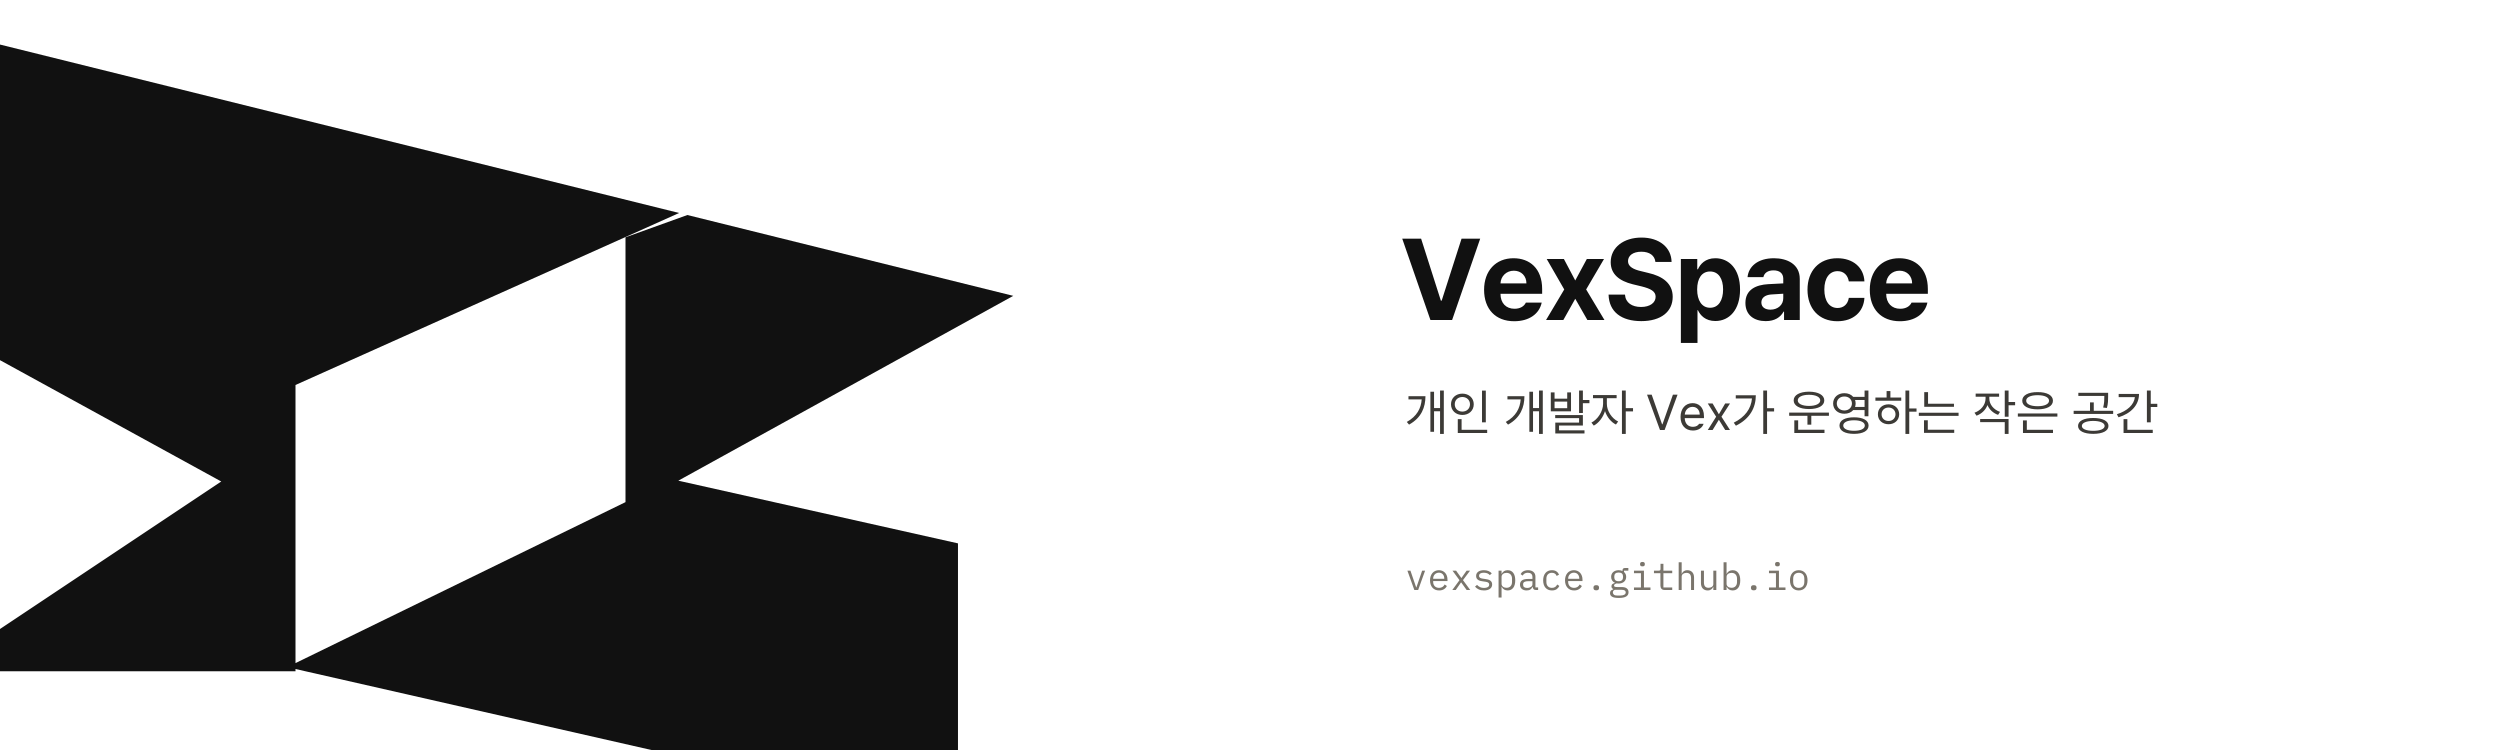
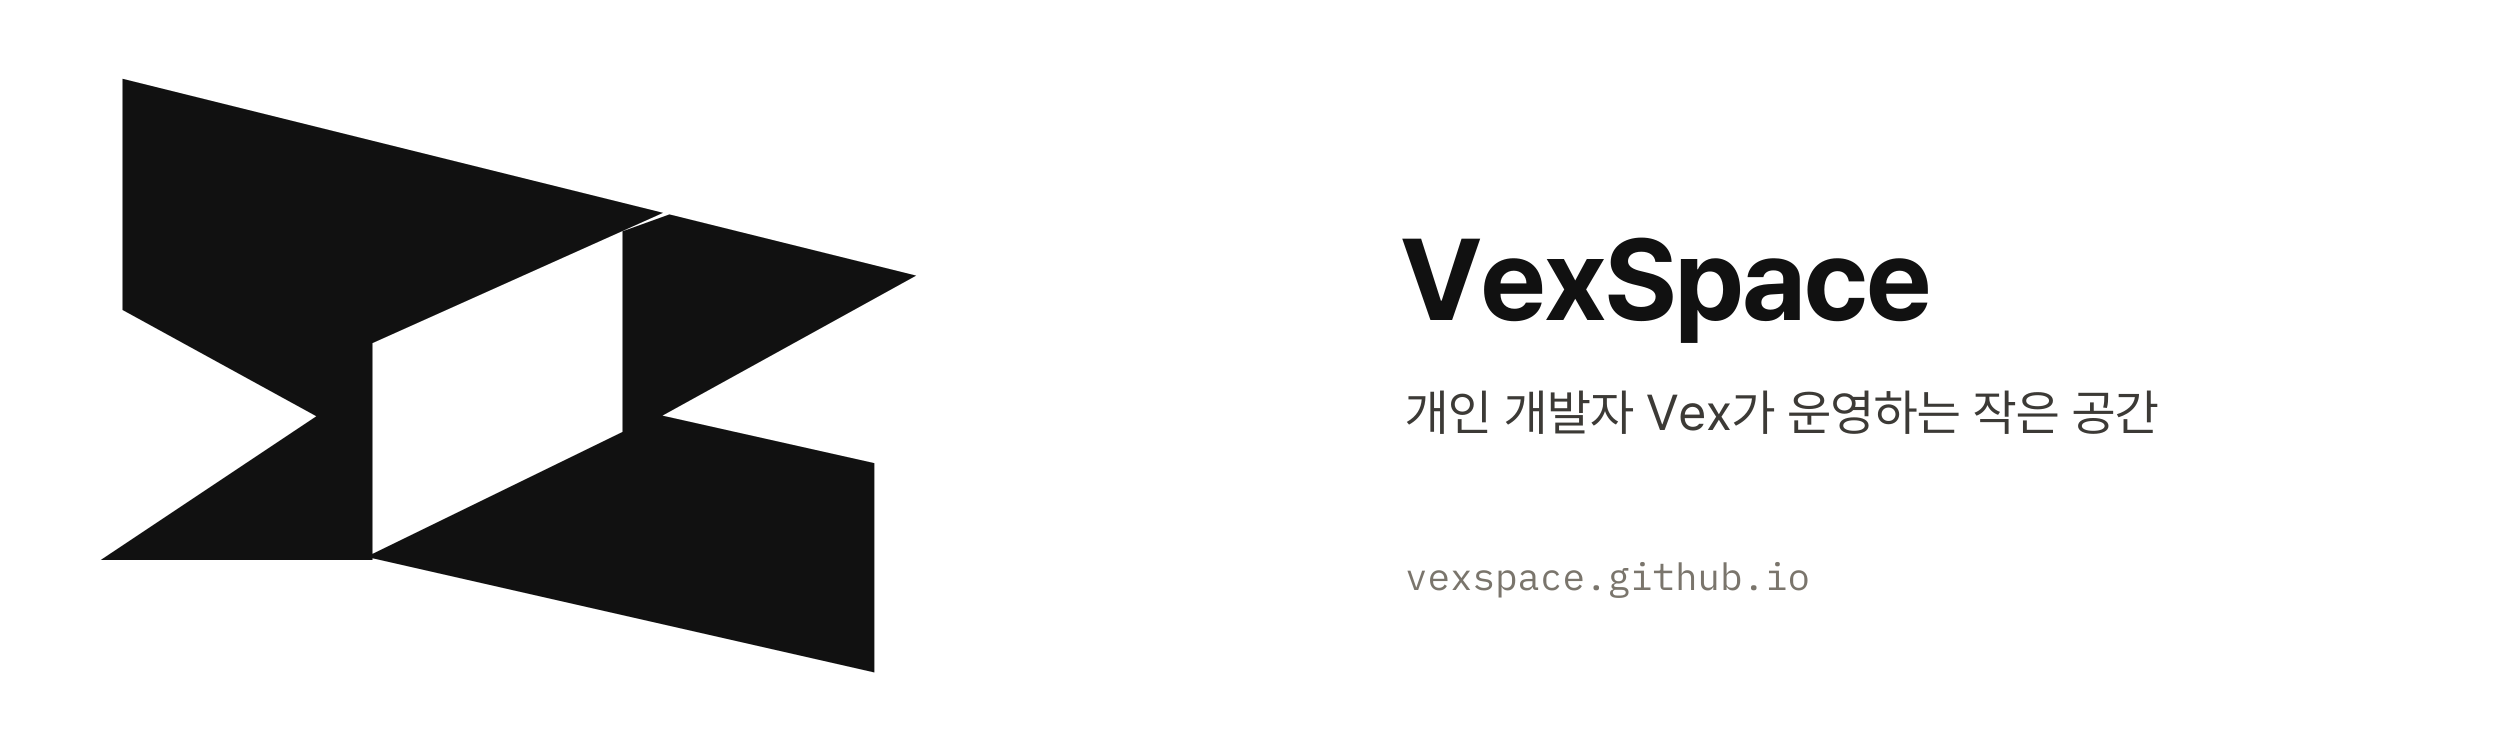
<svg xmlns="http://www.w3.org/2000/svg" width="1000" height="300" viewBox="0 0 1000 300">
  <defs>
    <clipPath id="r">
      <rect width="1000" height="300" rx="8" />
    </clipPath>
  </defs>
  <g clip-path="url(#r)">
-     <path transform="translate(-60 -78) scale(3.3)" fill="#111111" d="M14 28L100.5 49.452L54 70.3L54 105L10.5 105L45 82L14 65ZM94 52.4L101.5 49.7L141 59.496L100.4 81.9L134.3 89.5L134.3 123L53 104.5L94 84.5Z" />
+     <path transform="translate(14 -38.5) scale(2.5)" fill="#111111" d="M14 28L100.5 49.452L54 70.3L54 105L10.5 105L45 82L14 65ZM94 52.4L101.5 49.7L141 59.496L100.4 81.9L134.3 89.5L134.3 123L53 104.5L94 84.5Z" />
    <path fill="#111111" d="M568.445 95.477H560.898L572.174 128.0H580.844L592.074 95.477H584.617L576.666 120.273H576.352ZM605.674 128.494C611.693 128.494 615.736 125.529 616.68 121.037H610.346C609.672 122.52 608.055 123.508 605.809 123.508C602.395 123.508 600.193 121.217 600.193 117.533H616.859V115.646C616.859 107.336 611.828 103.293 605.404 103.293C598.262 103.293 593.635 108.369 593.635 115.916C593.635 123.643 598.217 128.494 605.674 128.494ZM600.193 113.355C600.306 110.548 602.484 108.279 605.539 108.279C608.504 108.279 610.57 110.391 610.57 113.355ZM625.562 103.607H618.689L625.697 115.781L618.42 128.0H625.338L630.1 119.51L634.951 128.0H641.779L634.457 115.781L641.6 103.607H634.727L630.1 112.188ZM662.162 104.775H668.631C668.541 99.025 663.779 95.027 656.592 95.027C649.494 95.027 644.283 98.936 644.283 104.865C644.283 109.627 647.652 112.367 653.133 113.715L656.682 114.568C660.23 115.467 662.252 116.5 662.252 118.701C662.252 121.127 659.961 122.789 656.412 122.789C652.818 122.789 650.213 121.127 649.988 117.848H643.43C643.609 124.811 648.641 128.449 656.502 128.449C664.408 128.449 669.08 124.676 669.08 118.701C669.08 113.266 664.902 110.436 659.332 109.178L656.412 108.459C653.627 107.83 651.156 106.752 651.201 104.416C651.246 102.26 653.133 100.688 656.547 100.688C659.826 100.688 661.893 102.215 662.162 104.775ZM672.348 137.164H678.996V124.092H679.176C680.119 126.113 682.141 128.404 686.139 128.404C691.709 128.404 696.021 123.957 696.021 115.826C696.021 107.471 691.529 103.293 686.139 103.293C682.051 103.293 680.074 105.719 679.176 107.695H678.906V103.607H672.348ZM678.861 115.781C678.861 111.379 680.703 108.594 684.027 108.594C687.441 108.594 689.238 111.514 689.238 115.781C689.238 120.094 687.441 123.104 684.027 123.104C680.748 123.104 678.861 120.184 678.861 115.781ZM698.166 121.172C698.166 126.023 701.625 128.449 706.297 128.449C709.936 128.449 712.227 126.877 713.439 124.631H713.619V128.0H719.908V111.559C719.908 105.674 714.877 103.293 709.576 103.293C703.107 103.293 699.424 106.617 699.02 110.84H705.354C705.713 109.178 707.15 108.145 709.396 108.145C711.867 108.145 713.26 109.357 713.305 111.379V113.355C712.271 113.4 708.992 113.558 707.24 113.67C702.568 113.939 698.166 115.736 698.166 121.172ZM704.545 120.992C704.545 119.105 706.027 118.027 708.318 117.803C709.464 117.69 712.294 117.533 713.305 117.488V119.285C713.35 121.846 711.193 123.867 708.184 123.867C706.072 123.867 704.545 122.879 704.545 120.992ZM734.945 128.494C741.414 128.494 745.457 124.676 745.771 119.15H739.527C739.123 121.756 737.371 123.193 735.035 123.193C731.801 123.193 729.734 120.498 729.734 115.781C729.734 111.154 731.846 108.459 735.035 108.459C737.551 108.459 739.123 110.121 739.527 112.547H745.771C745.502 106.977 741.234 103.293 734.945 103.293C727.533 103.293 722.996 108.414 722.996 115.871C722.996 123.328 727.488 128.494 734.945 128.494ZM759.955 128.494C765.975 128.494 770.018 125.529 770.961 121.037H764.627C763.953 122.52 762.336 123.508 760.09 123.508C756.676 123.508 754.475 121.217 754.475 117.533H771.141V115.646C771.141 107.336 766.109 103.293 759.686 103.293C752.543 103.293 747.916 108.369 747.916 115.916C747.916 123.643 752.498 128.494 759.955 128.494ZM754.475 113.355C754.587 110.548 756.766 108.279 759.82 108.279C762.785 108.279 764.852 110.391 764.852 113.355Z" />
    <path fill="#3c3a36" d="M577.527 156.219H576.023V163.23H573.621V156.688H572.156V172.723H573.621V164.5H576.023V173.582H577.527ZM570.184 158.484H563.387V159.754H568.68C568.426 163.348 566.756 166.531 562.723 168.777L563.621 169.852C568.621 167.078 570.164 162.898 570.184 158.484ZM594.324 156.238H592.801V168.934H594.324ZM594.871 171.922H584.637V167.645H583.113V173.211H594.871ZM584.949 157.449C582.352 157.449 580.398 159.207 580.398 161.707C580.398 164.246 582.352 165.984 584.949 165.984C587.547 165.984 589.5 164.246 589.5 161.707C589.5 159.207 587.547 157.449 584.949 157.449ZM584.949 158.797C586.668 158.797 587.996 160.008 587.996 161.707C587.996 163.445 586.668 164.637 584.949 164.637C583.191 164.637 581.883 163.445 581.902 161.707C581.883 160.008 583.191 158.797 584.949 158.797ZM617.117 156.219H615.613V163.23H613.211V156.688H611.746V172.723H613.211V164.5H615.613V173.582H617.117ZM609.773 158.484H602.977V159.754H608.27C608.016 163.348 606.346 166.531 602.312 168.777L603.211 169.852C608.211 167.078 609.754 162.898 609.773 158.484ZM621.824 156.961H620.32V164.52H628.406V156.961H626.883V159.461H621.824ZM621.824 163.27V160.652H626.883V163.27ZM633.152 156.219H631.629V165.203H633.152V161.277H635.77V159.988H633.152ZM633.152 166.023H622.078V167.254H631.629V169.051H622.117V173.387H633.797V172.137H623.621V170.223H633.152ZM642.742 161.551V159.285H646.648V158.016H637.195V159.285H641.238V161.551C641.219 164.52 639.07 167.82 636.57 169.031L637.508 170.242C639.451 169.246 641.199 167.0 642.0 164.441C642.771 166.795 644.422 168.865 646.375 169.812L647.254 168.602C644.734 167.41 642.723 164.344 642.742 161.551ZM650.301 156.219H648.777V173.582H650.301V164.559H653.211V163.25H650.301ZM660.672 157.859H658.816L663.992 172.0H665.848L671.023 157.859H669.168L664.988 169.715H664.832ZM677.176 172.215C679.363 172.215 680.926 171.121 681.434 169.52H679.637C679.246 170.184 678.445 170.73 677.176 170.73C675.281 170.73 673.973 169.5 673.895 167.254H681.59V166.551C681.59 162.625 679.246 161.258 677.02 161.258C674.129 161.258 672.215 163.523 672.215 166.785C672.215 170.047 674.109 172.215 677.176 172.215ZM673.914 165.828C674.012 164.188 675.184 162.742 677.02 162.742C678.758 162.742 679.891 164.051 679.891 165.828ZM685.047 161.395H683.113L686.453 166.688L683.113 172.0H685.047L687.547 167.898L690.086 172.0H692.0L688.582 166.688L692.0 161.395H690.066L687.547 165.711ZM706.824 156.219H705.301V173.582H706.824V164.578H709.637V163.289H706.824ZM702.332 158.094H694.305V159.383H700.789C700.438 163.494 697.996 166.834 693.504 169.07L694.363 170.281C700.027 167.488 702.332 163.016 702.332 158.094ZM731.57 165.047H715.672V166.316H722.977V169.871H724.52V166.316H731.57ZM729.793 171.902H719.266V168.133H717.723V173.211H729.793ZM723.602 156.668C719.891 156.688 717.469 158.016 717.469 160.164C717.469 162.312 719.891 163.621 723.602 163.621C727.312 163.621 729.715 162.312 729.715 160.164C729.715 158.016 727.312 156.688 723.602 156.668ZM723.602 157.918C726.297 157.918 728.094 158.777 728.094 160.164C728.094 161.512 726.297 162.371 723.602 162.371C720.906 162.371 719.09 161.512 719.109 160.164C719.09 158.777 720.906 157.918 723.602 157.918ZM737.762 157.273C735.164 157.254 733.25 158.953 733.25 161.395C733.25 163.816 735.164 165.516 737.762 165.496C739.227 165.506 740.477 164.959 741.297 164.031H745.828V166.512H747.371V156.219H745.828V158.738H741.277C740.477 157.811 739.227 157.264 737.762 157.273ZM737.762 158.602C739.48 158.582 740.77 159.754 740.77 161.395C740.77 163.016 739.48 164.188 737.762 164.188C735.984 164.188 734.715 163.016 734.715 161.395C734.715 159.754 735.984 158.582 737.762 158.602ZM741.609 166.922C737.996 166.922 735.789 168.133 735.789 170.223C735.789 172.332 737.996 173.543 741.609 173.543C745.203 173.543 747.43 172.332 747.43 170.223C747.43 168.133 745.203 166.922 741.609 166.922ZM741.609 168.113C744.285 168.113 745.926 168.914 745.926 170.223C745.926 171.531 744.285 172.312 741.609 172.312C738.953 172.312 737.293 171.531 737.293 170.223C737.293 168.914 738.953 168.113 741.609 168.113ZM742.02 159.988H745.828V162.762H742.02C742.166 162.342 742.254 161.883 742.254 161.395C742.254 160.887 742.166 160.418 742.02 159.988ZM763.699 156.219H762.176V173.582H763.699V164.656H766.609V163.387H763.699ZM760.496 159.012H756.16V156.434H754.637V159.012H750.164V160.281H760.496ZM755.418 161.727C752.938 161.727 751.141 163.367 751.16 165.711C751.141 168.055 752.938 169.695 755.418 169.695C757.879 169.695 759.656 168.055 759.676 165.711C759.656 163.367 757.879 161.727 755.418 161.727ZM755.418 163.016C757.02 163.016 758.191 164.148 758.211 165.711C758.191 167.293 757.02 168.406 755.418 168.387C753.797 168.406 752.605 167.293 752.625 165.711C752.605 164.148 753.797 163.016 755.418 163.016ZM781.59 161.492H771.219V156.863H769.695V162.723H781.59ZM783.426 165.086H767.527V166.336H783.426ZM781.688 171.883H771.121V168.113H769.598V173.152H781.688ZM795.73 159.441V158.699H799.637V157.449H790.262V158.699H794.227V159.441C794.207 161.922 792.391 164.168 789.793 165.086L790.613 166.277C792.654 165.525 794.246 163.992 794.988 162.02C795.73 163.816 797.244 165.242 799.227 165.945L800.008 164.754C797.43 163.855 795.73 161.746 795.73 159.441ZM803.426 156.219H801.902V166.688H803.426V162.117H806.043V160.809H803.426ZM803.426 167.605H792.059V168.855H801.902V173.582H803.426ZM822.957 165.379H807.137V166.629H822.957ZM821.199 171.922H810.73V168.152H809.188V173.211H821.199ZM815.047 156.844C811.277 156.824 808.895 158.113 808.895 160.281C808.895 162.449 811.277 163.738 815.047 163.738C818.777 163.738 821.18 162.449 821.18 160.281C821.18 158.113 818.777 156.824 815.047 156.844ZM815.047 158.074C817.82 158.074 819.617 158.914 819.617 160.281C819.617 161.648 817.82 162.488 815.047 162.488C812.254 162.488 810.457 161.648 810.477 160.281C810.457 158.914 812.254 158.074 815.047 158.074ZM837.293 167.195C833.582 167.195 831.219 168.367 831.219 170.379C831.219 172.371 833.582 173.543 837.293 173.543C841.023 173.543 843.387 172.371 843.387 170.379C843.387 168.367 841.023 167.195 837.293 167.195ZM837.293 168.367C840.066 168.387 841.844 169.148 841.863 170.379C841.844 171.59 840.066 172.332 837.293 172.332C834.52 172.332 832.723 171.59 832.742 170.379C832.723 169.148 834.52 168.387 837.293 168.367ZM843.25 157.117H831.336V158.367H841.727V158.582C841.727 159.949 841.727 161.219 841.258 163.016L842.762 163.191C843.25 161.395 843.25 159.988 843.25 158.582ZM845.262 164.324H837.508V160.965H836.004V164.324H829.461V165.574H845.262ZM860.301 156.219H858.758V168.934H860.301V162.801H862.918V161.512H860.301ZM855.613 157.566H847.469V158.855H853.953C853.621 161.912 850.906 164.393 846.746 165.691L847.41 166.922C852.41 165.359 855.613 162.039 855.613 157.566ZM861.102 171.922H850.945V167.645H849.422V173.211H861.102Z" />
    <path fill="#7a756c" d="M565.735 236.0 562.96 228.26H564.175L565.285 231.5L566.485 234.995H566.545L567.745 231.5L568.855 228.26H570.04L567.265 236.0ZM575.635 236.18Q574.795 236.18 574.128 235.895Q573.46 235.61 572.987 235.077Q572.515 234.545 572.26 233.803Q572.005 233.06 572.005 232.145Q572.005 231.215 572.267 230.465Q572.53 229.715 572.995 229.183Q573.46 228.65 574.112 228.365Q574.765 228.08 575.56 228.08Q576.34 228.08 576.977 228.365Q577.615 228.65 578.065 229.153Q578.515 229.655 578.755 230.345Q578.995 231.035 578.995 231.86V232.43H573.265V232.79Q573.265 233.3 573.43 233.735Q573.595 234.17 573.903 234.485Q574.21 234.8 574.653 234.973Q575.095 235.145 575.635 235.145Q576.415 235.145 576.985 234.785Q577.555 234.425 577.855 233.795L578.74 234.395Q578.395 235.175 577.592 235.678Q576.79 236.18 575.635 236.18ZM575.56 229.07Q575.065 229.07 574.645 229.25Q574.225 229.43 573.918 229.745Q573.61 230.06 573.438 230.488Q573.265 230.915 573.265 231.425V231.53H577.705V231.365Q577.705 230.855 577.548 230.435Q577.39 230.015 577.112 229.707Q576.835 229.4 576.438 229.235Q576.04 229.07 575.56 229.07ZM580.915 236.0 583.795 232.07 580.99 228.26H582.43L583.6 229.895L584.53 231.185H584.59L585.49 229.895L586.645 228.26H588.025L585.19 232.055L588.1 236.0H586.66L585.355 234.185L584.47 232.955H584.41L583.555 234.185L582.295 236.0ZM593.59 236.18Q592.375 236.18 591.497 235.767Q590.62 235.355 590.005 234.665L590.815 233.96Q591.37 234.545 592.03 234.86Q592.69 235.175 593.62 235.175Q594.52 235.175 595.097 234.853Q595.675 234.53 595.675 233.84Q595.675 233.54 595.562 233.337Q595.45 233.135 595.255 233.015Q595.06 232.895 594.82 232.827Q594.58 232.76 594.31 232.715L593.095 232.535Q592.69 232.475 592.217 232.37Q591.745 232.265 591.355 232.032Q590.965 231.8 590.703 231.41Q590.44 231.02 590.44 230.39Q590.44 229.805 590.673 229.377Q590.905 228.95 591.325 228.657Q591.745 228.365 592.315 228.223Q592.885 228.08 593.56 228.08Q594.61 228.08 595.382 228.41Q596.155 228.74 596.71 229.325L595.93 230.06Q595.795 229.895 595.592 229.723Q595.39 229.55 595.097 229.407Q594.805 229.265 594.415 229.175Q594.025 229.085 593.515 229.085Q592.6 229.085 592.112 229.4Q591.625 229.715 591.625 230.315Q591.625 230.615 591.737 230.817Q591.85 231.02 592.045 231.14Q592.24 231.26 592.487 231.327Q592.735 231.395 592.99 231.44L594.205 231.62Q594.625 231.68 595.09 231.785Q595.555 231.89 595.945 232.123Q596.335 232.355 596.598 232.745Q596.86 233.135 596.86 233.765Q596.86 234.92 595.967 235.55Q595.075 236.18 593.59 236.18ZM599.425 228.26H600.625V229.52H600.685Q601.435 228.08 603.07 228.08Q604.495 228.08 605.298 229.145Q606.1 230.21 606.1 232.13Q606.1 234.05 605.298 235.115Q604.495 236.18 603.07 236.18Q601.435 236.18 600.685 234.74H600.625V239.0H599.425ZM602.605 235.115Q603.655 235.115 604.232 234.478Q604.81 233.84 604.81 232.79V231.47Q604.81 230.42 604.232 229.782Q603.655 229.145 602.605 229.145Q602.2 229.145 601.84 229.25Q601.48 229.355 601.21 229.558Q600.94 229.76 600.783 230.053Q600.625 230.345 600.625 230.735V233.525Q600.625 233.915 600.783 234.207Q600.94 234.5 601.21 234.702Q601.48 234.905 601.84 235.01Q602.2 235.115 602.605 235.115ZM614.425 236.0Q613.72 236.0 613.42 235.64Q613.12 235.28 613.045 234.74H612.97Q612.715 235.415 612.153 235.798Q611.59 236.18 610.645 236.18Q609.43 236.18 608.71 235.55Q607.99 234.92 607.99 233.825Q607.99 232.745 608.778 232.16Q609.565 231.575 611.32 231.575H612.97V230.81Q612.97 229.955 612.49 229.528Q612.01 229.1 611.125 229.1Q610.345 229.1 609.85 229.407Q609.355 229.715 609.055 230.24L608.245 229.64Q608.395 229.34 608.65 229.055Q608.905 228.77 609.28 228.553Q609.655 228.335 610.135 228.208Q610.615 228.08 611.2 228.08Q612.565 228.08 613.368 228.77Q614.17 229.46 614.17 230.69V234.95H615.25V236.0ZM610.855 235.175Q611.32 235.175 611.703 235.062Q612.085 234.95 612.37 234.762Q612.655 234.575 612.812 234.312Q612.97 234.05 612.97 233.75V232.475H611.32Q610.24 232.475 609.745 232.775Q609.25 233.075 609.25 233.645V233.96Q609.25 234.56 609.678 234.868Q610.105 235.175 610.855 235.175ZM620.77 236.18Q619.93 236.18 619.277 235.887Q618.625 235.595 618.175 235.07Q617.725 234.545 617.493 233.795Q617.26 233.045 617.26 232.13Q617.26 231.215 617.5 230.465Q617.74 229.715 618.19 229.183Q618.64 228.65 619.285 228.365Q619.93 228.08 620.755 228.08Q621.88 228.08 622.585 228.575Q623.29 229.07 623.62 229.865L622.66 230.375Q622.45 229.775 621.963 229.445Q621.475 229.115 620.755 229.115Q620.23 229.115 619.817 229.288Q619.405 229.46 619.12 229.775Q618.835 230.09 618.692 230.525Q618.55 230.96 618.55 231.47V232.79Q618.55 233.3 618.692 233.735Q618.835 234.17 619.12 234.485Q619.405 234.8 619.825 234.973Q620.245 235.145 620.785 235.145Q621.565 235.145 622.075 234.785Q622.585 234.425 622.885 233.795L623.74 234.38Q623.395 235.16 622.668 235.67Q621.94 236.18 620.77 236.18ZM629.635 236.18Q628.795 236.18 628.128 235.895Q627.46 235.61 626.987 235.077Q626.515 234.545 626.26 233.803Q626.005 233.06 626.005 232.145Q626.005 231.215 626.267 230.465Q626.53 229.715 626.995 229.183Q627.46 228.65 628.112 228.365Q628.765 228.08 629.56 228.08Q630.34 228.08 630.977 228.365Q631.615 228.65 632.065 229.153Q632.515 229.655 632.755 230.345Q632.995 231.035 632.995 231.86V232.43H627.265V232.79Q627.265 233.3 627.43 233.735Q627.595 234.17 627.903 234.485Q628.21 234.8 628.653 234.973Q629.095 235.145 629.635 235.145Q630.415 235.145 630.985 234.785Q631.555 234.425 631.855 233.795L632.74 234.395Q632.395 235.175 631.592 235.678Q630.79 236.18 629.635 236.18ZM629.56 229.07Q629.065 229.07 628.645 229.25Q628.225 229.43 627.918 229.745Q627.61 230.06 627.438 230.488Q627.265 230.915 627.265 231.425V231.53H631.705V231.365Q631.705 230.855 631.548 230.435Q631.39 230.015 631.112 229.707Q630.835 229.4 630.438 229.235Q630.04 229.07 629.56 229.07ZM638.5 236.135Q637.885 236.135 637.638 235.88Q637.39 235.625 637.39 235.235V234.965Q637.39 234.575 637.638 234.32Q637.885 234.065 638.5 234.065Q639.115 234.065 639.362 234.32Q639.61 234.575 639.61 234.965V235.235Q639.61 235.625 639.362 235.88Q639.115 236.135 638.5 236.135ZM651.415 236.885Q651.415 238.055 650.44 238.618Q649.465 239.18 647.515 239.18Q645.64 239.18 644.822 238.685Q644.005 238.19 644.005 237.26Q644.005 236.63 644.335 236.285Q644.665 235.94 645.265 235.775V235.595Q644.935 235.43 644.755 235.175Q644.575 234.92 644.575 234.53Q644.575 233.93 644.973 233.63Q645.37 233.33 645.97 233.18V233.12Q645.25 232.805 644.852 232.19Q644.455 231.575 644.455 230.75Q644.455 230.165 644.665 229.67Q644.875 229.175 645.273 228.822Q645.67 228.47 646.225 228.275Q646.78 228.08 647.455 228.08Q648.325 228.08 648.985 228.395V228.26Q648.985 227.81 649.195 227.51Q649.405 227.21 649.915 227.21H651.34V228.26H649.6V228.785Q650.02 229.145 650.245 229.64Q650.47 230.135 650.47 230.75Q650.47 231.335 650.253 231.83Q650.035 232.325 649.645 232.678Q649.255 233.03 648.692 233.225Q648.13 233.42 647.455 233.42Q647.26 233.42 647.08 233.405Q646.9 233.39 646.72 233.36Q646.54 233.39 646.345 233.457Q646.15 233.525 645.985 233.637Q645.82 233.75 645.715 233.9Q645.61 234.05 645.61 234.245Q645.61 234.59 645.955 234.702Q646.3 234.815 646.855 234.815H648.565Q650.065 234.815 650.74 235.377Q651.415 235.94 651.415 236.885ZM650.29 236.945Q650.29 236.48 649.915 236.202Q649.54 235.925 648.61 235.925H645.925Q645.145 236.24 645.145 236.975Q645.145 237.485 645.55 237.853Q645.955 238.22 646.9 238.22H648.07Q649.12 238.22 649.705 237.897Q650.29 237.575 650.29 236.945ZM647.455 232.49Q648.355 232.49 648.783 232.07Q649.21 231.65 649.21 230.96V230.525Q649.21 229.835 648.783 229.423Q648.355 229.01 647.455 229.01Q646.555 229.01 646.135 229.423Q645.715 229.835 645.715 230.525V230.96Q645.715 231.65 646.135 232.07Q646.555 232.49 647.455 232.49ZM656.98 226.55Q656.455 226.55 656.245 226.333Q656.035 226.115 656.035 225.785V225.545Q656.035 225.215 656.245 224.998Q656.455 224.78 656.98 224.78Q657.505 224.78 657.715 224.998Q657.925 225.215 657.925 225.545V225.785Q657.925 226.115 657.715 226.333Q657.505 226.55 656.98 226.55ZM653.59 234.98H656.38V229.28H653.59V228.26H657.58V234.98H660.19V236.0H653.59ZM665.875 236.0Q664.99 236.0 664.577 235.505Q664.165 235.01 664.165 234.23V229.28H661.585V228.26H663.505Q663.895 228.26 664.053 228.102Q664.21 227.945 664.21 227.555V225.53H665.365V228.26H668.89V229.28H665.365V234.98H668.89V236.0ZM671.47 224.9H672.67V229.52H672.73Q672.85 229.235 673.03 228.973Q673.21 228.71 673.473 228.515Q673.735 228.32 674.095 228.2Q674.455 228.08 674.935 228.08Q676.15 228.08 676.885 228.853Q677.62 229.625 677.62 231.035V236.0H676.42V231.245Q676.42 230.18 675.955 229.663Q675.49 229.145 674.59 229.145Q674.23 229.145 673.885 229.235Q673.54 229.325 673.27 229.505Q673.0 229.685 672.835 229.97Q672.67 230.255 672.67 230.63V236.0H671.47ZM685.33 234.74H685.27Q685.15 235.025 684.97 235.288Q684.79 235.55 684.527 235.745Q684.265 235.94 683.905 236.06Q683.545 236.18 683.065 236.18Q681.85 236.18 681.115 235.407Q680.38 234.635 680.38 233.225V228.26H681.58V233.015Q681.58 234.08 682.045 234.598Q682.51 235.115 683.41 235.115Q683.77 235.115 684.115 235.025Q684.46 234.935 684.73 234.755Q685.0 234.575 685.165 234.298Q685.33 234.02 685.33 233.63V228.26H686.53V236.0H685.33ZM689.425 224.9H690.625V229.52H690.685Q691.435 228.08 693.07 228.08Q694.495 228.08 695.298 229.145Q696.1 230.21 696.1 232.13Q696.1 234.05 695.298 235.115Q694.495 236.18 693.07 236.18Q691.435 236.18 690.685 234.74H690.625V236.0H689.425ZM692.605 235.115Q693.655 235.115 694.232 234.478Q694.81 233.84 694.81 232.79V231.47Q694.81 230.42 694.232 229.782Q693.655 229.145 692.605 229.145Q692.2 229.145 691.84 229.25Q691.48 229.355 691.21 229.558Q690.94 229.76 690.783 230.053Q690.625 230.345 690.625 230.735V233.525Q690.625 233.915 690.783 234.207Q690.94 234.5 691.21 234.702Q691.48 234.905 691.84 235.01Q692.2 235.115 692.605 235.115ZM701.5 236.135Q700.885 236.135 700.638 235.88Q700.39 235.625 700.39 235.235V234.965Q700.39 234.575 700.638 234.32Q700.885 234.065 701.5 234.065Q702.115 234.065 702.362 234.32Q702.61 234.575 702.61 234.965V235.235Q702.61 235.625 702.362 235.88Q702.115 236.135 701.5 236.135ZM710.98 226.55Q710.455 226.55 710.245 226.333Q710.035 226.115 710.035 225.785V225.545Q710.035 225.215 710.245 224.998Q710.455 224.78 710.98 224.78Q711.505 224.78 711.715 224.998Q711.925 225.215 711.925 225.545V225.785Q711.925 226.115 711.715 226.333Q711.505 226.55 710.98 226.55ZM707.59 234.98H710.38V229.28H707.59V228.26H711.58V234.98H714.19V236.0H707.59ZM719.5 236.18Q718.69 236.18 718.038 235.895Q717.385 235.61 716.928 235.077Q716.47 234.545 716.23 233.803Q715.99 233.06 715.99 232.13Q715.99 231.215 716.23 230.465Q716.47 229.715 716.928 229.183Q717.385 228.65 718.038 228.365Q718.69 228.08 719.5 228.08Q720.31 228.08 720.962 228.365Q721.615 228.65 722.072 229.183Q722.53 229.715 722.77 230.465Q723.01 231.215 723.01 232.13Q723.01 233.06 722.77 233.803Q722.53 234.545 722.072 235.077Q721.615 235.61 720.962 235.895Q720.31 236.18 719.5 236.18ZM719.5 235.145Q720.505 235.145 721.12 234.545Q721.735 233.945 721.735 232.685V231.575Q721.735 230.315 721.12 229.715Q720.505 229.115 719.5 229.115Q718.495 229.115 717.88 229.715Q717.265 230.315 717.265 231.575V232.685Q717.265 233.945 717.88 234.545Q718.495 235.145 719.5 235.145Z" />
  </g>
</svg>
